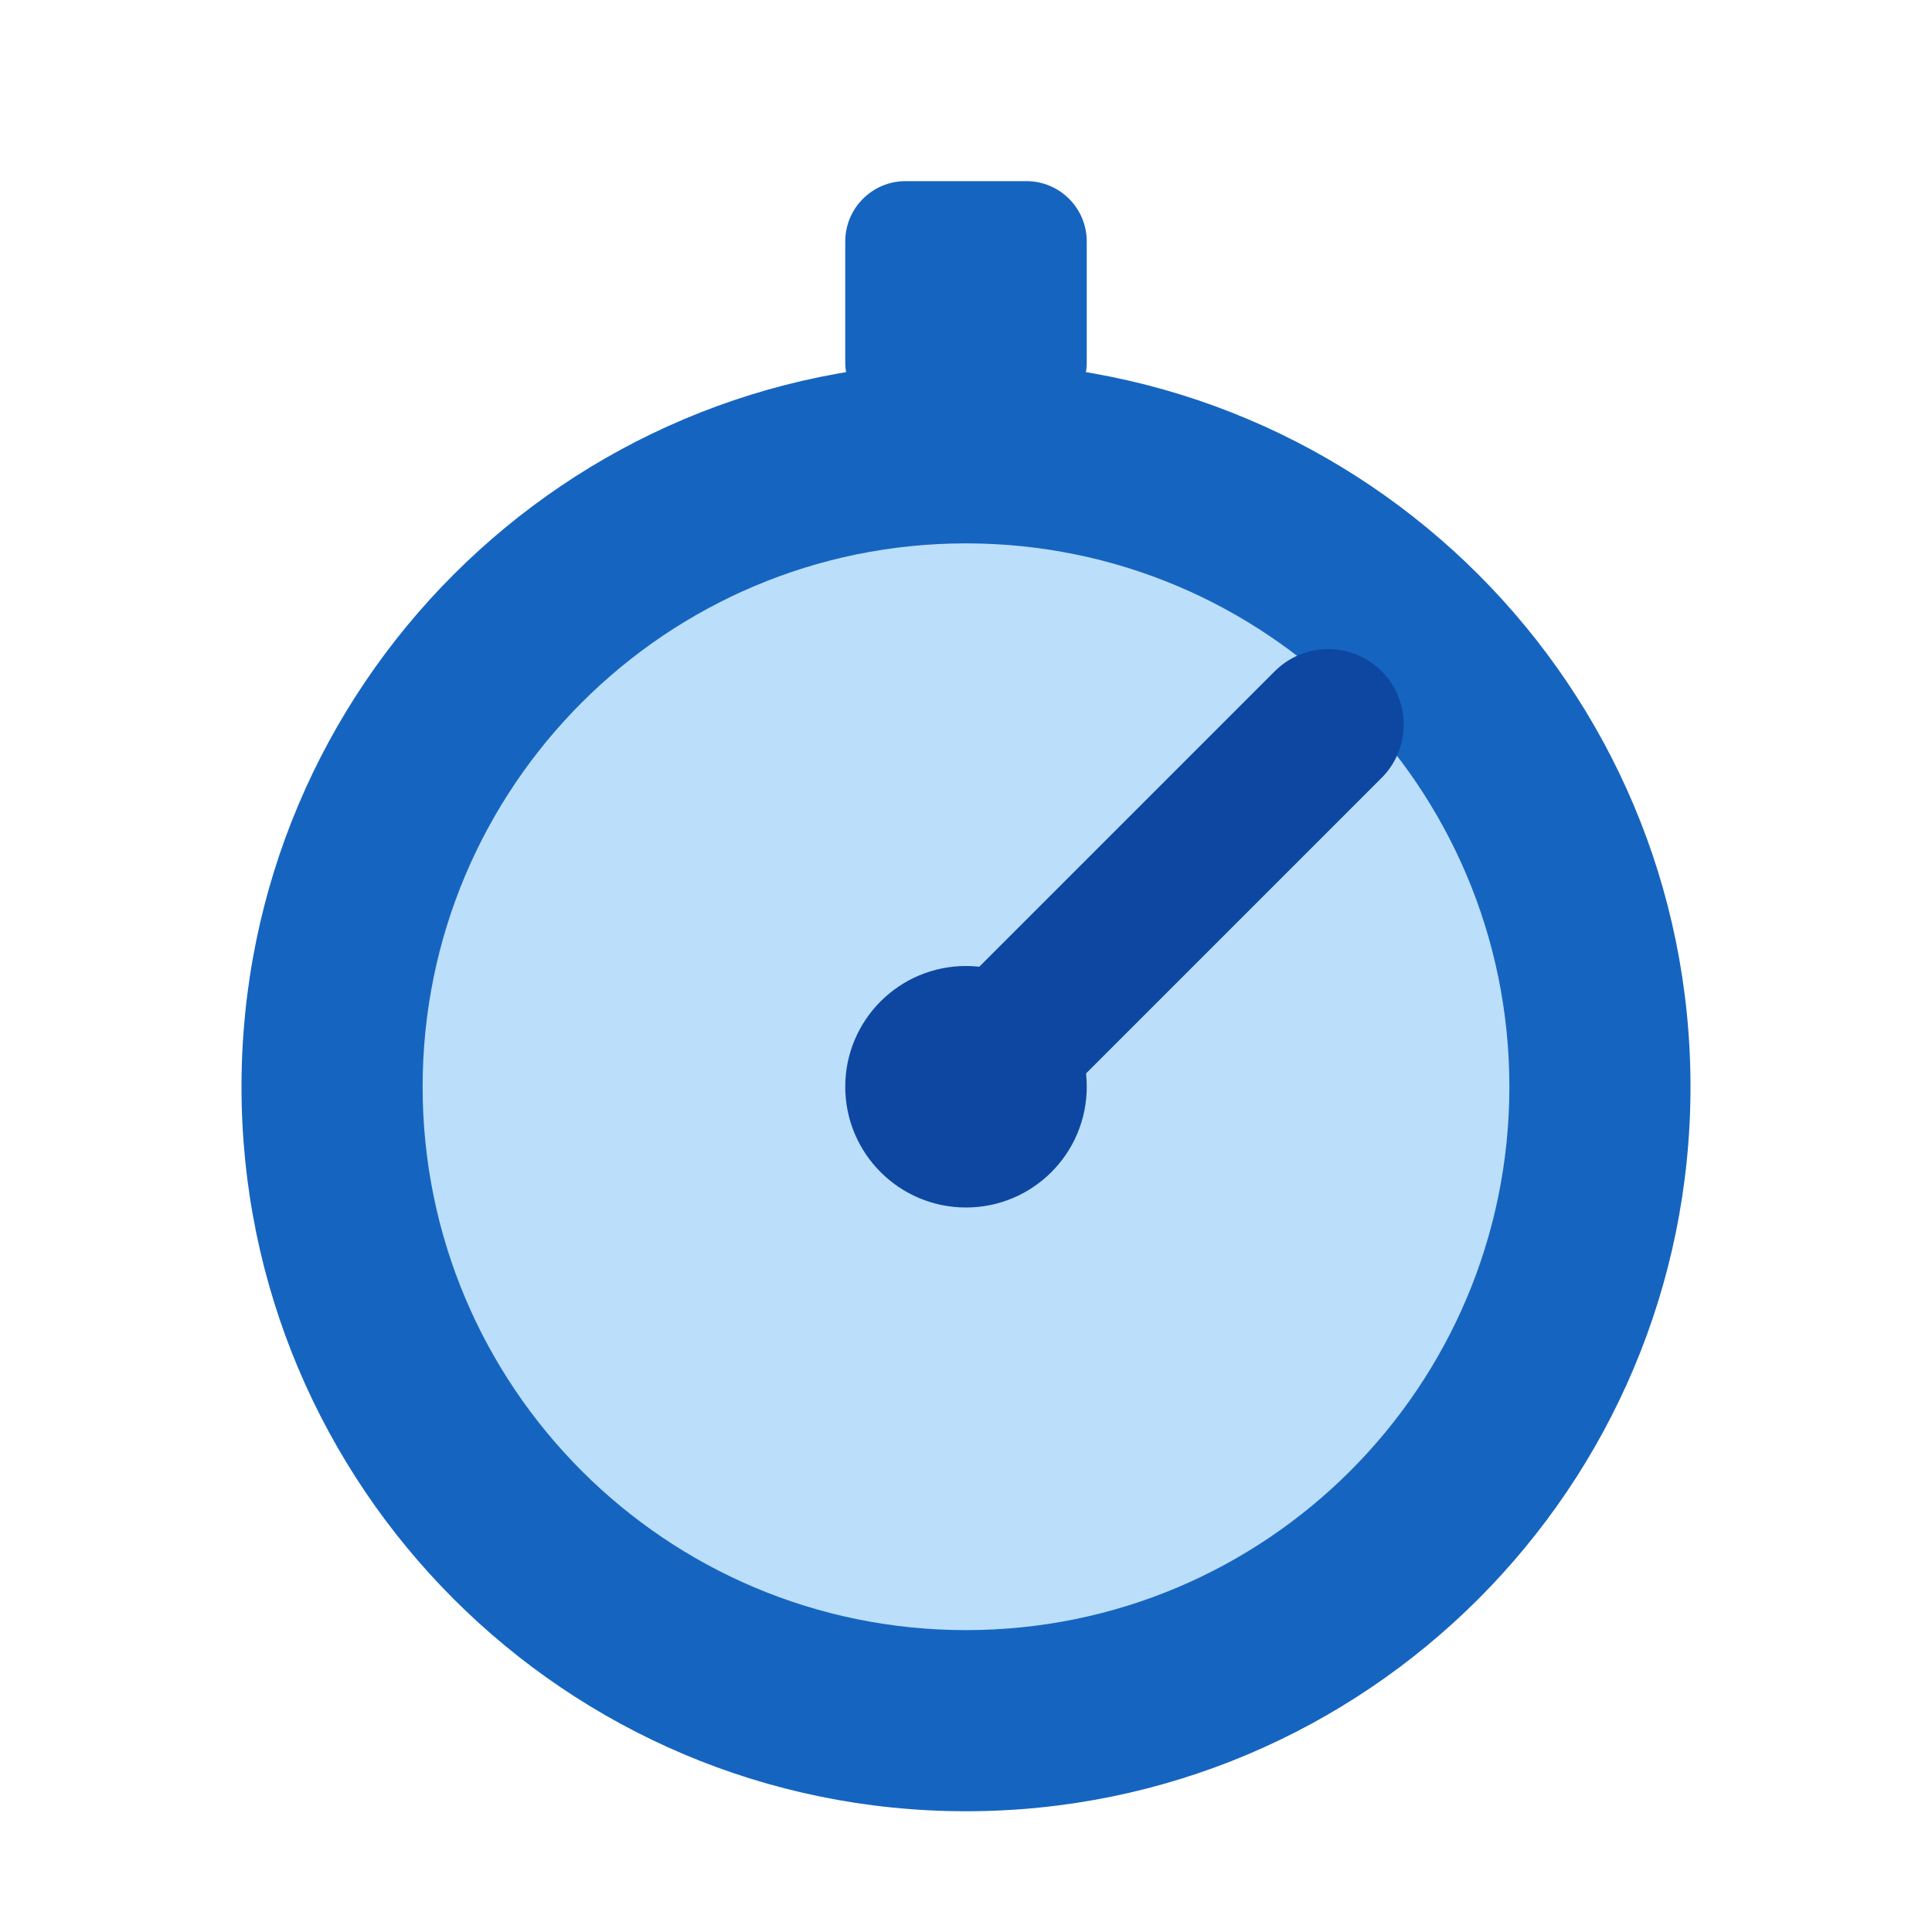
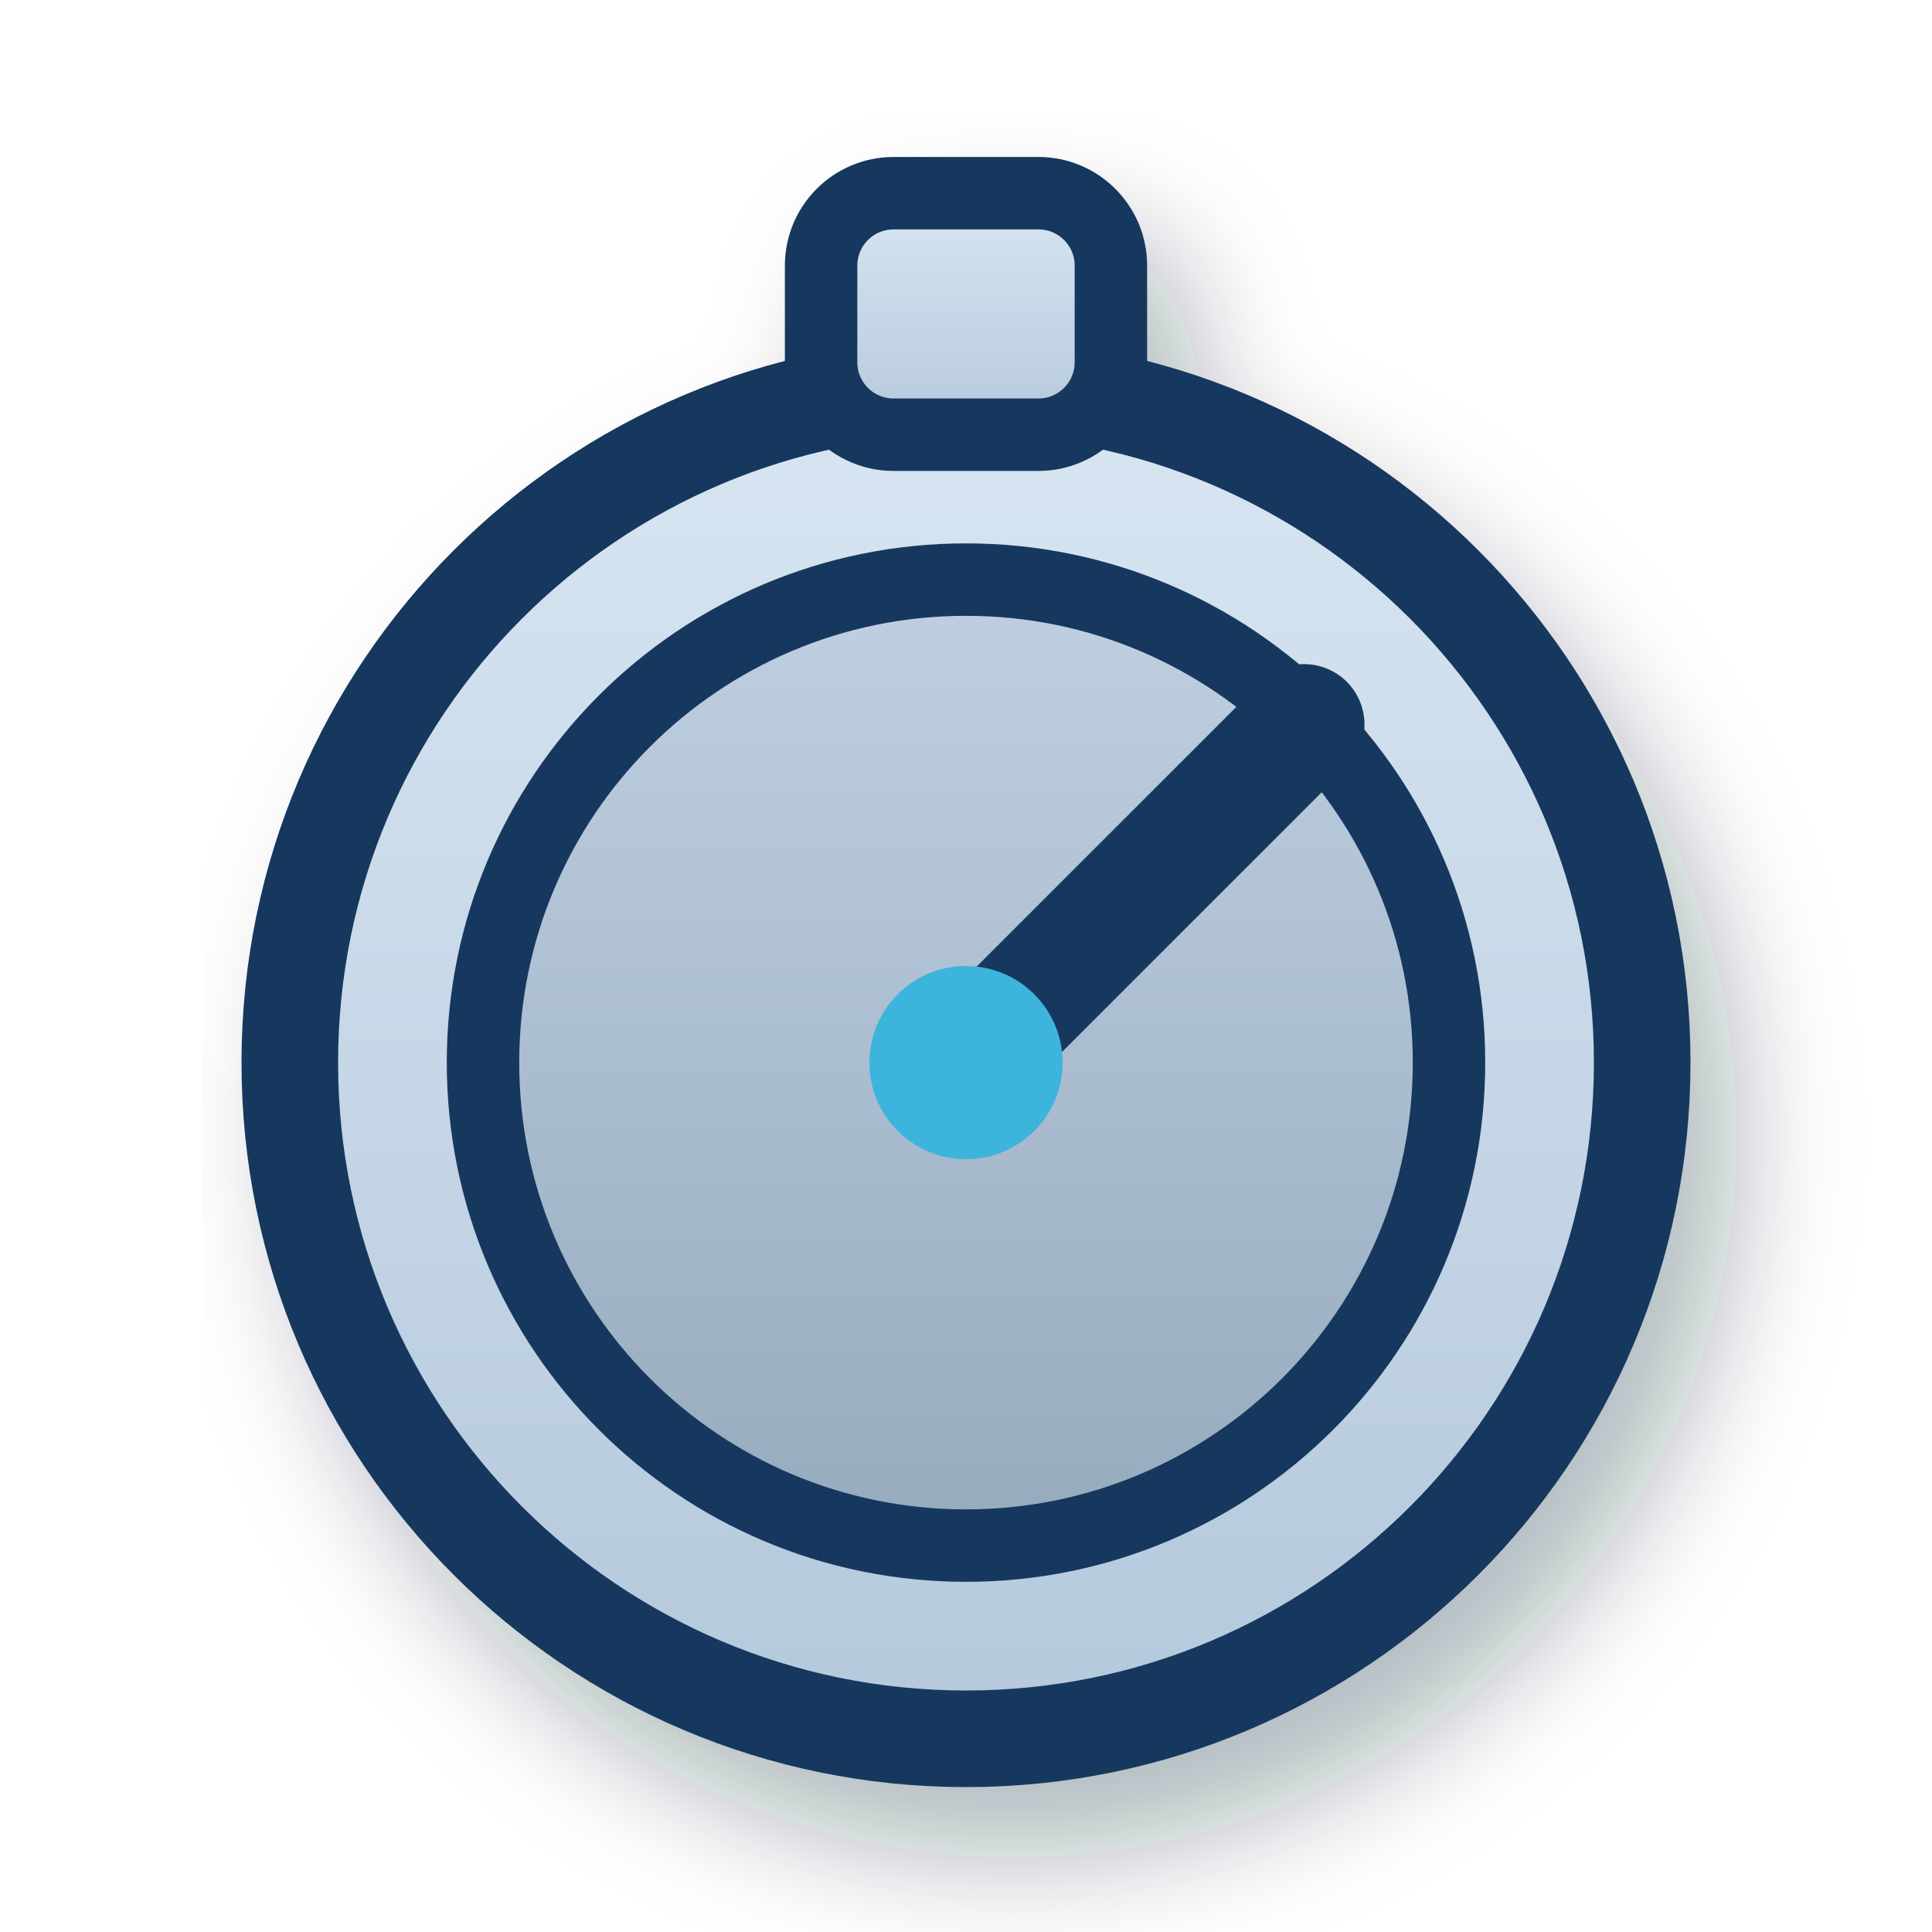
- <svg xmlns="http://www.w3.org/2000/svg" width="32" height="32" viewBox="0 0 32 32">
-   <circle cx="16" cy="18" r="12" fill="#1565C0" />
-   <circle cx="16" cy="18" r="9" fill="#BBDEFB" />
-   <line x1="16" y1="18" x2="22" y2="12" stroke="#0D47A1" stroke-width="2.5" stroke-linecap="round" />
-   <circle cx="16" cy="18" r="2" fill="#0D47A1" />
-   <rect x="14" y="3" width="4" height="4" rx="1" fill="#1565C0" />
+ <svg xmlns="http://www.w3.org/2000/svg" width="40" height="40" viewBox="0 0 40 40">
+   <defs>
+     <filter id="sh" x="-10%" y="-10%" width="130%" height="130%">
+       <feDropShadow dx="1" dy="1.5" stdDeviation="1.2" flood-color="#0a1a2e" flood-opacity="0.3" />
+     </filter>
+     <linearGradient id="bodyG" x1="0" y1="0" x2="0" y2="1">
+       <stop offset="0%" stop-color="#D8E6F2" />
+       <stop offset="100%" stop-color="#B4C8DC" />
+     </linearGradient>
+     <linearGradient id="secG" x1="0" y1="0" x2="0" y2="1">
+       <stop offset="0%" stop-color="#C0D0E2" />
+       <stop offset="100%" stop-color="#96AABE" />
+     </linearGradient>
+   </defs>
+   <g filter="url(#sh)" stroke-linecap="round" stroke-linejoin="round">
+     <circle cx="20" cy="22" r="14" fill="url(#bodyG)" stroke="#19375F" stroke-width="2" />
+     <circle cx="20" cy="22" r="10" fill="url(#secG)" stroke="#19375F" stroke-width="1.5" />
+     <line x1="20" y1="22" x2="27" y2="15" stroke="#19375F" stroke-width="2.5" />
+     <circle cx="20" cy="22" r="2" fill="#3CB4DC" />
+     <rect x="17" y="4" width="6" height="5" rx="1.5" fill="url(#bodyG)" stroke="#19375F" stroke-width="1.5" />
+   </g>
</svg>
